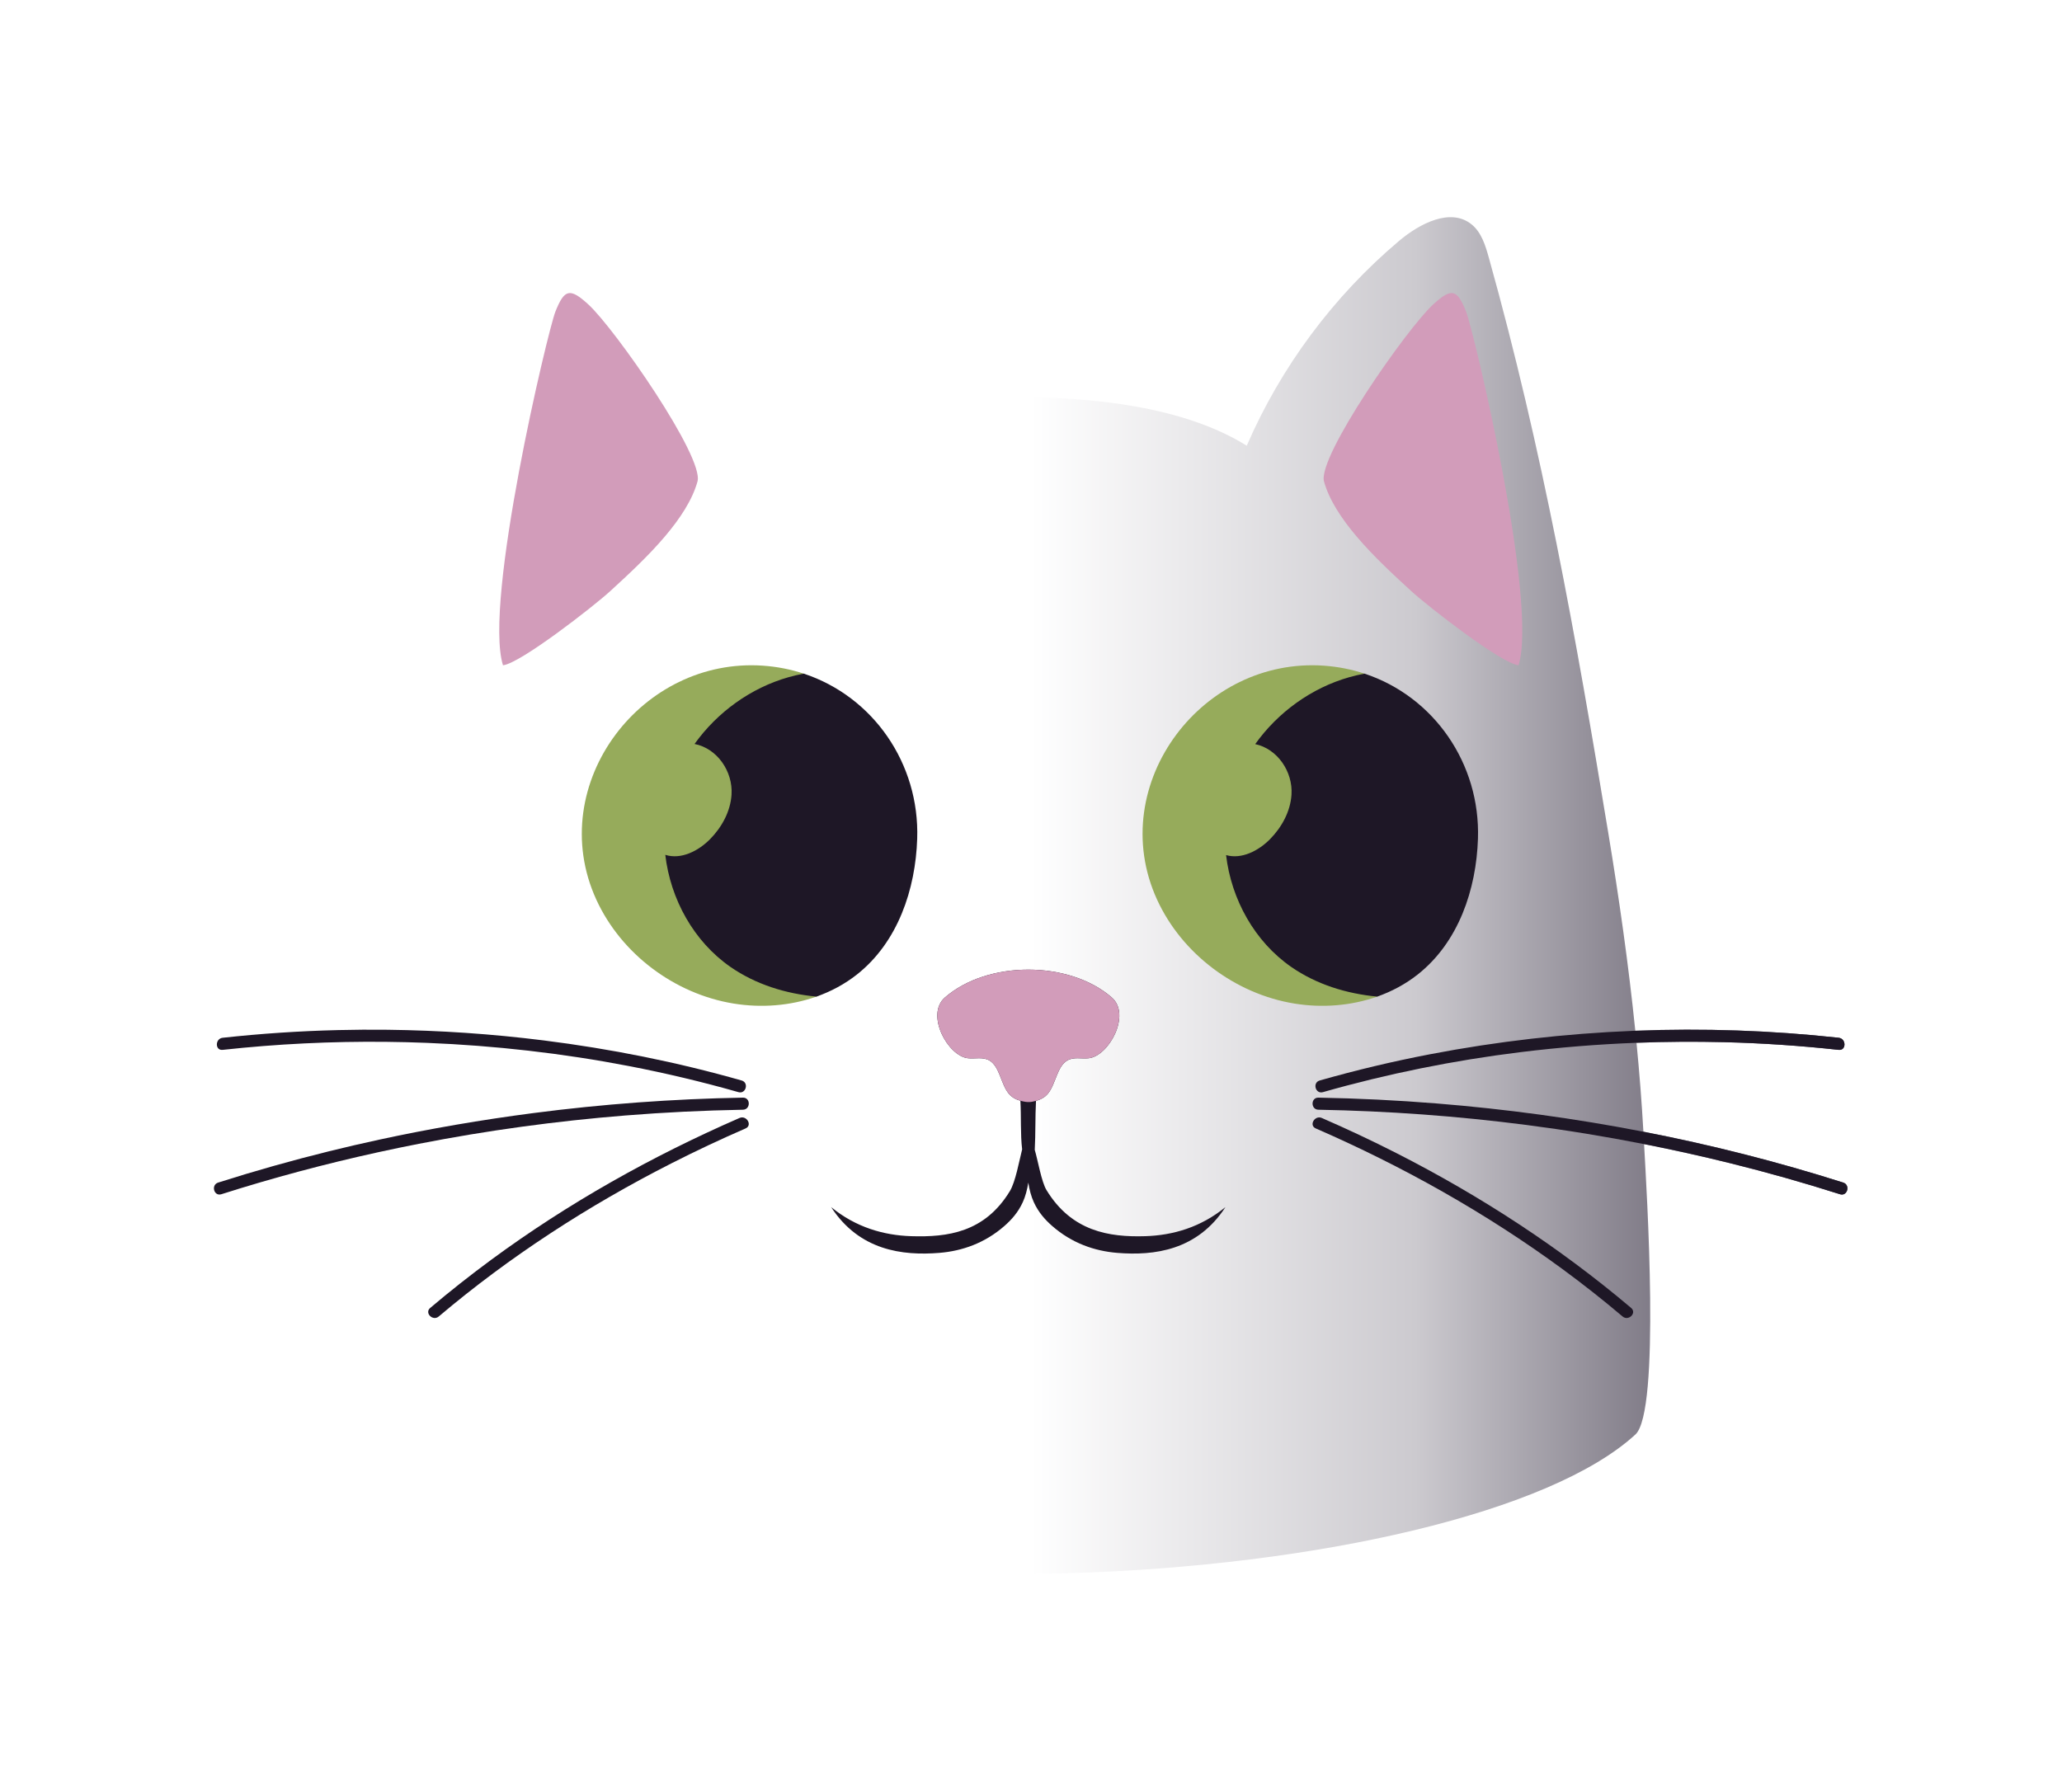
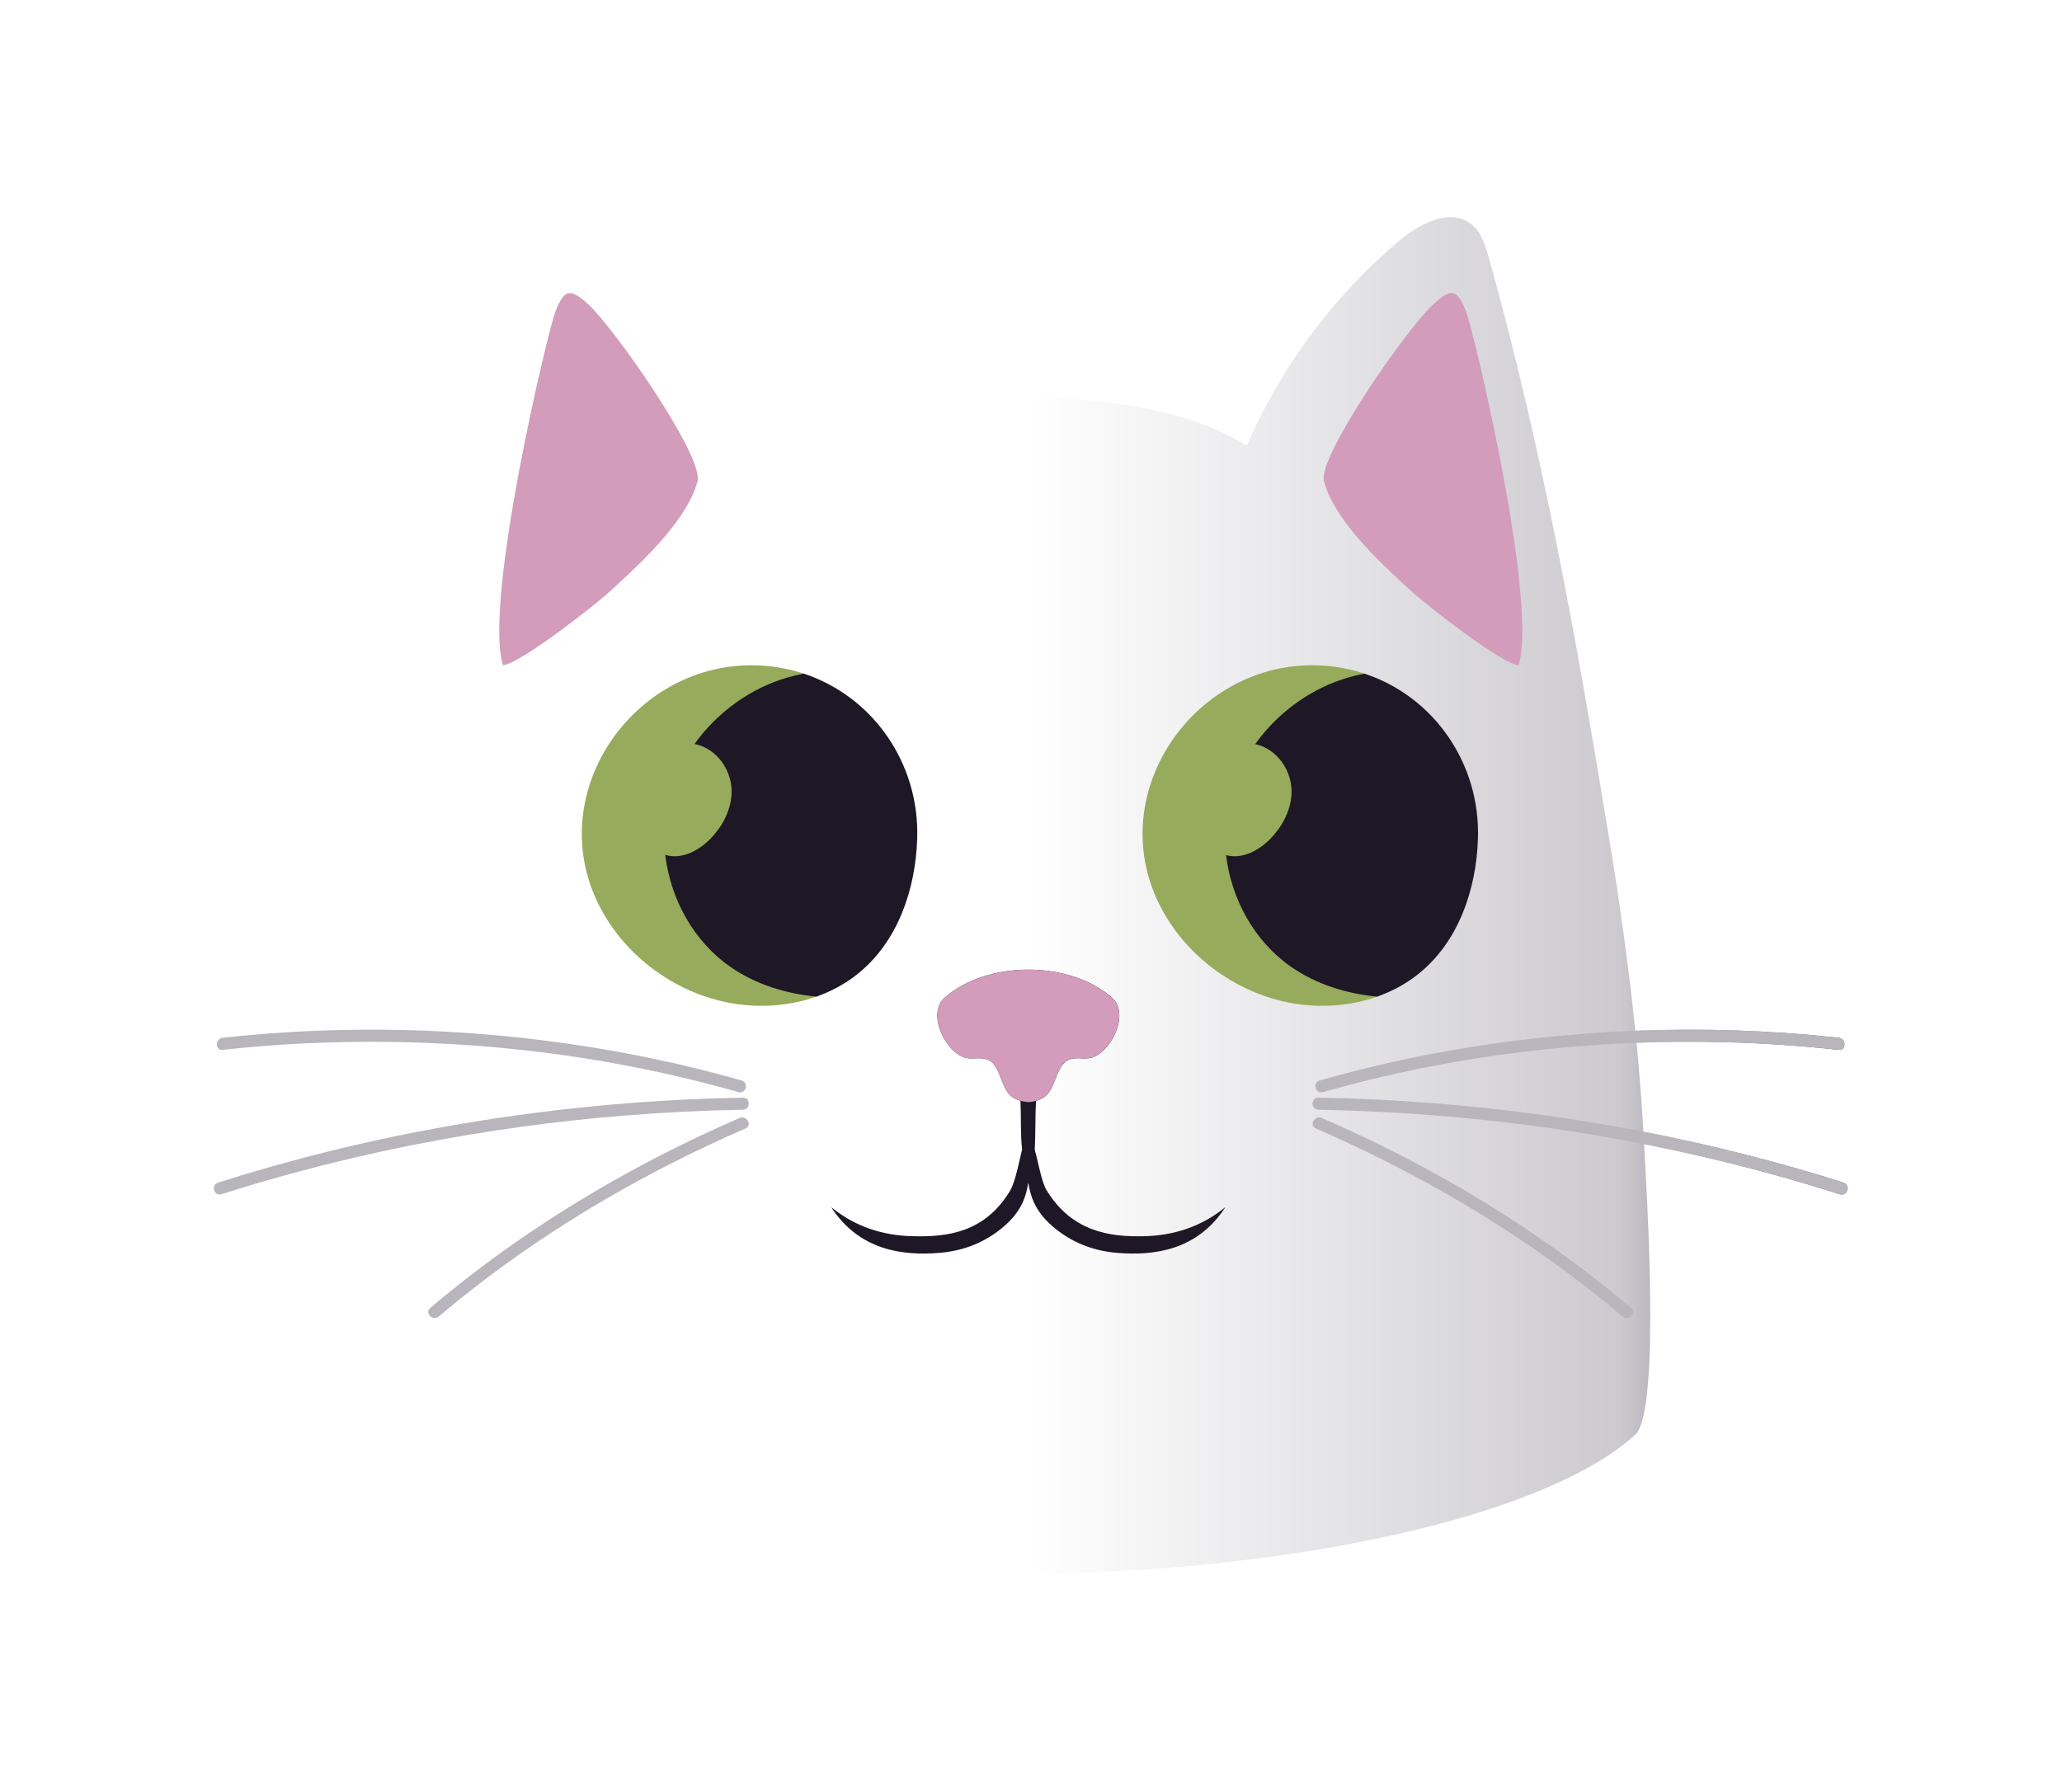
<svg xmlns="http://www.w3.org/2000/svg" width="100%" height="100%" viewBox="0 0 9484 8242" version="1.1" xml:space="preserve" style="fill-rule:evenodd;clip-rule:evenodd;stroke-linejoin:round;stroke-miterlimit:2;">
  <g transform="matrix(4.16667,0,0,4.16667,0,0)">
    <path d="M2034.64,1305.62C1962.46,1282.64 1888.93,1263.99 1814.59,1249.54C1814.42,1249.51 1814.25,1249.48 1814.08,1249.45C1812.23,1216.66 1809.65,1183.94 1806.47,1151.27C1838.75,1150.03 1871.07,1149.81 1903.36,1150.61C1945.56,1151.66 1987.71,1154.5 2029.67,1159.09C2038.19,1160.02 2038.13,1146.66 2029.67,1145.74C1955.15,1137.6 1880.05,1135.04 1805.14,1137.98C1797.69,1065.02 1787.32,992.336 1775.38,919.969C1739.53,702.559 1702.87,497.035 1643.45,284.449C1639.68,270.973 1635.34,256.609 1624.48,247.785C1601.37,229.004 1567.22,246.691 1544.45,265.891C1471.98,327.016 1413.91,405.098 1376.22,492.09C1308.2,449.535 1207.16,437.609 1116.45,438.82C1025.73,437.609 924.691,449.535 856.668,492.09C818.98,405.098 760.906,327.016 688.434,265.891C665.672,246.691 631.516,229.004 608.406,247.785C597.547,256.609 593.215,270.973 589.441,284.449C530.02,497.035 493.359,702.559 457.512,919.969C445.637,991.977 435.309,1064.3 427.855,1136.9C409.594,1136.69 391.32,1136.8 373.063,1137.25C330.531,1138.27 288.059,1141.13 245.766,1145.74C237.32,1146.66 237.227,1160.02 245.766,1159.09C305.777,1152.53 366.164,1149.59 426.523,1150.23C423.012,1186.18 420.23,1222.2 418.332,1258.28C399.918,1262.27 381.559,1266.52 363.262,1271.04C322.07,1281.22 281.223,1292.75 240.797,1305.62C232.645,1308.21 236.129,1321.11 244.344,1318.48C301.313,1300.35 359.125,1284.91 417.52,1272.1C413.336,1338.73 397.84,1563.75 427.621,1583.73C779.996,1820.23 1618.13,1755.74 1805.27,1583.73C1833.04,1558.21 1817.67,1314.84 1814.82,1263.13C1846.57,1269.37 1878.18,1276.38 1909.58,1284.15C1950.45,1294.26 1990.97,1305.71 2031.09,1318.48C2039.29,1321.1 2042.8,1308.22 2034.64,1305.62Z" style="fill:url(#_Linear1);fill-rule:nonzero;" />
    <path d="M887.254,743.727C873.051,739.035 857.977,736.016 842.211,734.926C775.41,730.301 715.977,762.273 679.605,810.883C641.922,861.242 629,929.457 658.297,993.332C685.785,1053.25 744.719,1097.36 809.785,1107.96C840.254,1112.92 872.266,1110.53 901.254,1100.29C917.277,1094.63 918.547,1070.75 931.953,1060.2C977.285,1024.54 987.383,982.629 989.203,926.613C991.902,843.777 947.719,803.813 887.254,743.727Z" style="fill:rgb(150,171,91);fill-rule:nonzero;" />
    <path d="M1506.25,743.727C1492.04,739.035 1476.97,736.016 1461.21,734.926C1394.41,730.301 1334.97,762.273 1298.6,810.883C1260.92,861.242 1248,929.457 1277.29,993.332C1304.78,1053.25 1363.71,1097.36 1428.78,1107.96C1459.25,1112.92 1491.26,1110.53 1520.25,1100.29C1536.27,1094.63 1534.21,1071.58 1547.63,1061.04C1592.96,1025.37 1608.04,980.141 1609.86,924.125C1612.55,841.285 1561.73,807.961 1506.25,743.727Z" style="fill:rgb(150,171,91);fill-rule:nonzero;" />
    <path d="M766.68,821.379C791.363,826.129 809.25,851.418 807.504,877.469C806.266,895.934 796.832,913.211 783.859,926.41C770.953,939.539 751.684,949.34 734.379,943.766C740.063,992.688 765.82,1039.43 806.328,1067.52C834.23,1086.87 867.281,1097.06 901.254,1100.29C917.277,1094.63 932.375,1086.57 945.781,1076.02C991.113,1040.35 1010.64,981.887 1012.46,925.875C1015.17,843.035 963.867,769.035 887.254,743.727C881.602,744.773 875.988,746.078 870.434,747.648C828.809,759.434 791.758,786.277 766.68,821.379Z" style="fill:rgb(30,23,38);fill-rule:nonzero;" />
    <path d="M1385.57,821.535C1409.85,826.656 1427.34,851.688 1425.62,877.469C1424.38,895.934 1414.95,913.211 1401.98,926.41C1389.29,939.309 1370.48,948.996 1353.41,944.047C1359.15,992.863 1384.89,1039.49 1425.32,1067.52C1453.23,1086.87 1486.28,1097.06 1520.25,1100.29C1536.27,1094.63 1551.38,1086.57 1564.78,1076.02C1610.11,1040.35 1629.64,981.887 1631.46,925.875C1634.16,843.035 1582.87,769.035 1506.25,743.727C1500.59,744.773 1494.98,746.078 1489.43,747.648C1447.75,759.449 1410.64,786.355 1385.57,821.535Z" style="fill:rgb(30,23,38);fill-rule:nonzero;" />
    <path d="M734.18,592.031C750.645,572.578 764.328,551.898 769.941,531.574C777.406,504.531 678.828,363.109 649.516,336.18C628.934,317.27 622.926,319.301 613.047,344.16C604.746,365.051 533.406,664.68 555.223,734.48C574.109,732.652 655.262,669.449 673.656,652.574C692.016,635.73 714.984,614.711 734.18,592.031Z" style="fill:rgb(210,156,186);fill-rule:nonzero;" />
    <path d="M1497.29,592.031C1516.48,614.711 1539.45,635.73 1557.81,652.574C1576.21,669.449 1657.36,732.652 1676.25,734.48C1698.06,664.68 1626.72,365.051 1618.42,344.16C1608.55,319.301 1602.53,317.27 1581.95,336.18C1552.64,363.109 1454.06,504.531 1461.53,531.574C1467.14,551.898 1480.83,572.578 1497.29,592.031Z" style="fill:rgb(210,156,186);fill-rule:nonzero;" />
    <path d="M1155.17,1313.88C1149.62,1304.75 1145.64,1280.94 1142.23,1269.51C1143.2,1251.2 1142.64,1233.68 1143.6,1215.36C1148.93,1213.98 1153.74,1211.25 1156.99,1207.14C1165.59,1196.29 1166.83,1177.51 1178.04,1170.86C1185.18,1166.63 1193.69,1169.15 1201.63,1168.35C1223.98,1166.11 1248.96,1120.17 1227.21,1101.23C1180.24,1060.36 1090.23,1060.18 1043.05,1101.24C1021.31,1120.17 1046.29,1166.11 1068.64,1168.35C1076.58,1169.15 1085.1,1166.63 1092.24,1170.86C1103.45,1177.51 1104.68,1196.29 1113.28,1207.15C1116.46,1211.16 1121.16,1213.87 1126.38,1215.28C1127.37,1232.14 1126.3,1252.48 1128.3,1268.93C1124.94,1282.12 1120.98,1304.82 1114.69,1315.13C1086.92,1360.74 1045.92,1366.04 1005.9,1364.79C975.398,1363.83 944.758,1355 917.477,1332.71C948.488,1380.47 995.945,1386.58 1037.05,1383.21C1061.96,1381.15 1087,1372.57 1108.82,1353.44C1116.49,1346.72 1123.86,1338.52 1129,1327.29C1132,1320.73 1133.88,1313.36 1135.1,1305.64C1136.3,1313.36 1138.19,1320.73 1141.19,1327.29C1146.33,1338.52 1153.7,1346.72 1161.37,1353.44C1183.19,1372.57 1208.22,1381.15 1233.14,1383.21C1274.24,1386.58 1321.7,1380.47 1352.71,1332.71C1325.43,1355 1294.79,1363.83 1264.29,1364.79C1224.26,1366.04 1182.95,1359.49 1155.17,1313.88Z" style="fill:rgb(30,23,38);fill-rule:nonzero;" />
    <path d="M1126.38,1215.28C1135.24,1217.67 1138.42,1216.7 1143.6,1215.36C1148.93,1213.98 1153.74,1211.25 1156.99,1207.14C1165.59,1196.29 1166.83,1177.51 1178.04,1170.86C1185.18,1166.63 1193.69,1169.15 1201.63,1168.35C1223.98,1166.11 1248.96,1120.17 1227.21,1101.23C1180.24,1060.36 1090.23,1060.18 1043.05,1101.24C1021.31,1120.17 1046.29,1166.11 1068.64,1168.35C1076.58,1169.15 1085.1,1166.63 1092.24,1170.86C1103.45,1177.51 1104.68,1196.29 1113.28,1207.15C1116.46,1211.16 1121.16,1213.87 1126.38,1215.28Z" style="fill:rgb(210,156,186);fill-rule:nonzero;" />
-     <path d="M1578.49,1163.95C1537.51,1171.82 1496.88,1181.47 1456.75,1192.91C1448.51,1195.25 1452.01,1208.13 1460.3,1205.77C1531.63,1185.45 1604.57,1170.73 1678.2,1161.64C1720.78,1156.38 1763.59,1152.93 1806.47,1151.27C1838.75,1150.03 1871.07,1149.81 1903.36,1150.61C1945.56,1151.66 1987.71,1154.5 2029.67,1159.09C2038.19,1160.02 2038.13,1146.66 2029.67,1145.74C1955.15,1137.6 1880.05,1135.04 1805.14,1137.98C1804.52,1138.01 1803.9,1138.03 1803.27,1138.05C1727.86,1141.12 1652.62,1149.71 1578.49,1163.95Z" style="fill:rgb(30,23,38);fill-rule:nonzero;" />
-     <path d="M2034.64,1305.62C1962.46,1282.64 1888.93,1263.99 1814.59,1249.54C1814.42,1249.51 1814.25,1249.48 1814.08,1249.45C1738.73,1234.82 1662.53,1224.44 1586.02,1218.27C1542.54,1214.75 1498.95,1212.63 1455.33,1211.83C1446.74,1211.68 1446.74,1225.02 1455.33,1225.18C1532.06,1226.57 1608.7,1232.14 1684.8,1241.98C1728.36,1247.6 1771.73,1254.66 1814.82,1263.13C1846.57,1269.37 1878.18,1276.38 1909.58,1284.15C1950.45,1294.26 1990.97,1305.71 2031.09,1318.48C2039.29,1321.1 2042.8,1308.22 2034.64,1305.62Z" style="fill:rgb(30,23,38);fill-rule:nonzero;" />
-     <path d="M1459.11,1234.29C1451.32,1230.89 1444.52,1242.38 1452.38,1245.81C1548.3,1287.59 1640.15,1339.05 1724.56,1400.96C1747.35,1417.68 1769.54,1435.19 1791.12,1453.45C1797.63,1458.96 1807.12,1449.57 1800.55,1444.01C1721.46,1377.08 1634.1,1320.26 1541.82,1273.27C1514.66,1259.43 1487.05,1246.46 1459.11,1234.29Z" style="fill:rgb(30,23,38);fill-rule:nonzero;" />
-     <path d="M694.355,1177C735.008,1184.84 775.316,1194.43 815.137,1205.77C823.406,1208.13 826.941,1195.26 818.684,1192.91C747.117,1172.51 674,1157.93 600.176,1148.66C543.023,1141.48 485.457,1137.57 427.855,1136.9C409.594,1136.69 391.32,1136.8 373.063,1137.25C330.531,1138.27 288.059,1141.13 245.766,1145.74C237.32,1146.66 237.227,1160.02 245.766,1159.09C305.777,1152.53 366.164,1149.59 426.523,1150.23C441.41,1150.39 456.293,1150.76 471.164,1151.36C546.066,1154.36 620.742,1162.81 694.355,1177Z" style="fill:rgb(30,23,38);fill-rule:nonzero;" />
-     <path d="M690.414,1231.53C733.563,1228.06 776.824,1225.96 820.105,1225.18C828.68,1225.02 828.707,1211.68 820.105,1211.83C742.711,1213.24 665.402,1218.89 588.641,1228.89C531.496,1236.33 474.652,1246.08 418.332,1258.28C399.918,1262.27 381.559,1266.52 363.262,1271.04C322.07,1281.22 281.223,1292.75 240.797,1305.62C232.645,1308.21 236.129,1321.11 244.344,1318.48C301.313,1300.35 359.125,1284.91 417.52,1272.1C432.457,1268.82 447.434,1265.72 462.441,1262.79C537.766,1248.07 613.914,1237.67 690.414,1231.53Z" style="fill:rgb(30,23,38);fill-rule:nonzero;" />
-     <path d="M816.324,1234.29C719.578,1276.43 626.969,1328.41 541.965,1391.04C519.02,1407.95 496.637,1425.61 474.883,1444.01C468.32,1449.57 477.801,1458.96 484.316,1453.45C562.766,1387.06 649.637,1330.91 741.188,1284.36C768.086,1270.68 795.395,1257.85 823.059,1245.81C830.91,1242.38 824.125,1230.89 816.324,1234.29Z" style="fill:rgb(30,23,38);fill-rule:nonzero;" />
+     <g>
+       <path d="M1578.49,1163.95C1537.51,1171.82 1496.88,1181.47 1456.75,1192.91C1448.51,1195.25 1452.01,1208.13 1460.3,1205.77C1531.63,1185.45 1604.57,1170.73 1678.2,1161.64C1720.78,1156.38 1763.59,1152.93 1806.47,1151.27C1838.75,1150.03 1871.07,1149.81 1903.36,1150.61C1945.56,1151.66 1987.71,1154.5 2029.67,1159.09C2038.19,1160.02 2038.13,1146.66 2029.67,1145.74C1955.15,1137.6 1880.05,1135.04 1805.14,1137.98C1804.52,1138.01 1803.9,1138.03 1803.27,1138.05C1727.86,1141.12 1652.62,1149.71 1578.49,1163.95Z" style="fill:rgb(185,181,189);fill-rule:nonzero;" />
+       <path d="M2034.64,1305.62C1962.46,1282.64 1888.93,1263.99 1814.59,1249.54C1814.42,1249.51 1814.25,1249.48 1814.08,1249.45C1738.73,1234.82 1662.53,1224.44 1586.02,1218.27C1542.54,1214.75 1498.95,1212.63 1455.33,1211.83C1446.74,1211.68 1446.74,1225.02 1455.33,1225.18C1532.06,1226.57 1608.7,1232.14 1684.8,1241.98C1728.36,1247.6 1771.73,1254.66 1814.82,1263.13C1846.57,1269.37 1878.18,1276.38 1909.58,1284.15C1950.45,1294.26 1990.97,1305.71 2031.09,1318.48C2039.29,1321.1 2042.8,1308.22 2034.64,1305.62Z" style="fill:rgb(185,181,189);fill-rule:nonzero;" />
+       <path d="M1459.11,1234.29C1451.32,1230.89 1444.52,1242.38 1452.38,1245.81C1548.3,1287.59 1640.15,1339.05 1724.56,1400.96C1747.35,1417.68 1769.54,1435.19 1791.12,1453.45C1797.63,1458.96 1807.12,1449.57 1800.55,1444.01C1721.46,1377.08 1634.1,1320.26 1541.82,1273.27C1514.66,1259.43 1487.05,1246.46 1459.11,1234.29Z" style="fill:rgb(185,181,189);fill-rule:nonzero;" />
+       <path d="M694.355,1177C735.008,1184.84 775.316,1194.43 815.137,1205.77C823.406,1208.13 826.941,1195.26 818.684,1192.91C747.117,1172.51 674,1157.93 600.176,1148.66C543.023,1141.48 485.457,1137.57 427.855,1136.9C409.594,1136.69 391.32,1136.8 373.063,1137.25C330.531,1138.27 288.059,1141.13 245.766,1145.74C237.32,1146.66 237.227,1160.02 245.766,1159.09C305.777,1152.53 366.164,1149.59 426.523,1150.23C441.41,1150.39 456.293,1150.76 471.164,1151.36C546.066,1154.36 620.742,1162.81 694.355,1177Z" style="fill:rgb(185,181,189);fill-rule:nonzero;" />
+       <path d="M690.414,1231.53C733.563,1228.06 776.824,1225.96 820.105,1225.18C828.68,1225.02 828.707,1211.68 820.105,1211.83C742.711,1213.24 665.402,1218.89 588.641,1228.89C531.496,1236.33 474.652,1246.08 418.332,1258.28C399.918,1262.27 381.559,1266.52 363.262,1271.04C322.07,1281.22 281.223,1292.75 240.797,1305.62C232.645,1308.21 236.129,1321.11 244.344,1318.48C301.313,1300.35 359.125,1284.91 417.52,1272.1C432.457,1268.82 447.434,1265.72 462.441,1262.79C537.766,1248.07 613.914,1237.67 690.414,1231.53Z" style="fill:rgb(185,181,189);fill-rule:nonzero;" />
+       <path d="M816.324,1234.29C719.578,1276.43 626.969,1328.41 541.965,1391.04C519.02,1407.95 496.637,1425.61 474.883,1444.01C468.32,1449.57 477.801,1458.96 484.316,1453.45C562.766,1387.06 649.637,1330.91 741.188,1284.36C768.086,1270.68 795.395,1257.85 823.059,1245.81C830.91,1242.38 824.125,1230.89 816.324,1234.29Z" style="fill:rgb(185,181,189);fill-rule:nonzero;" />
+     </g>
  </g>
  <defs>
    <linearGradient id="_Linear1" x1="0" y1="0" x2="1" y2="0" gradientUnits="userSpaceOnUse" gradientTransform="matrix(901.56,0,0,901.56,1137.72,988.824)">
      <stop offset="0" style="stop-color:white;stop-opacity:1" />
-       <stop offset="0.47" style="stop-color:rgb(204,202,207);stop-opacity:1" />
+       <stop offset="0.72" style="stop-color:rgb(204,202,207);stop-opacity:1" />
      <stop offset="1" style="stop-color:rgb(65,58,76);stop-opacity:1" />
    </linearGradient>
  </defs>
</svg>
